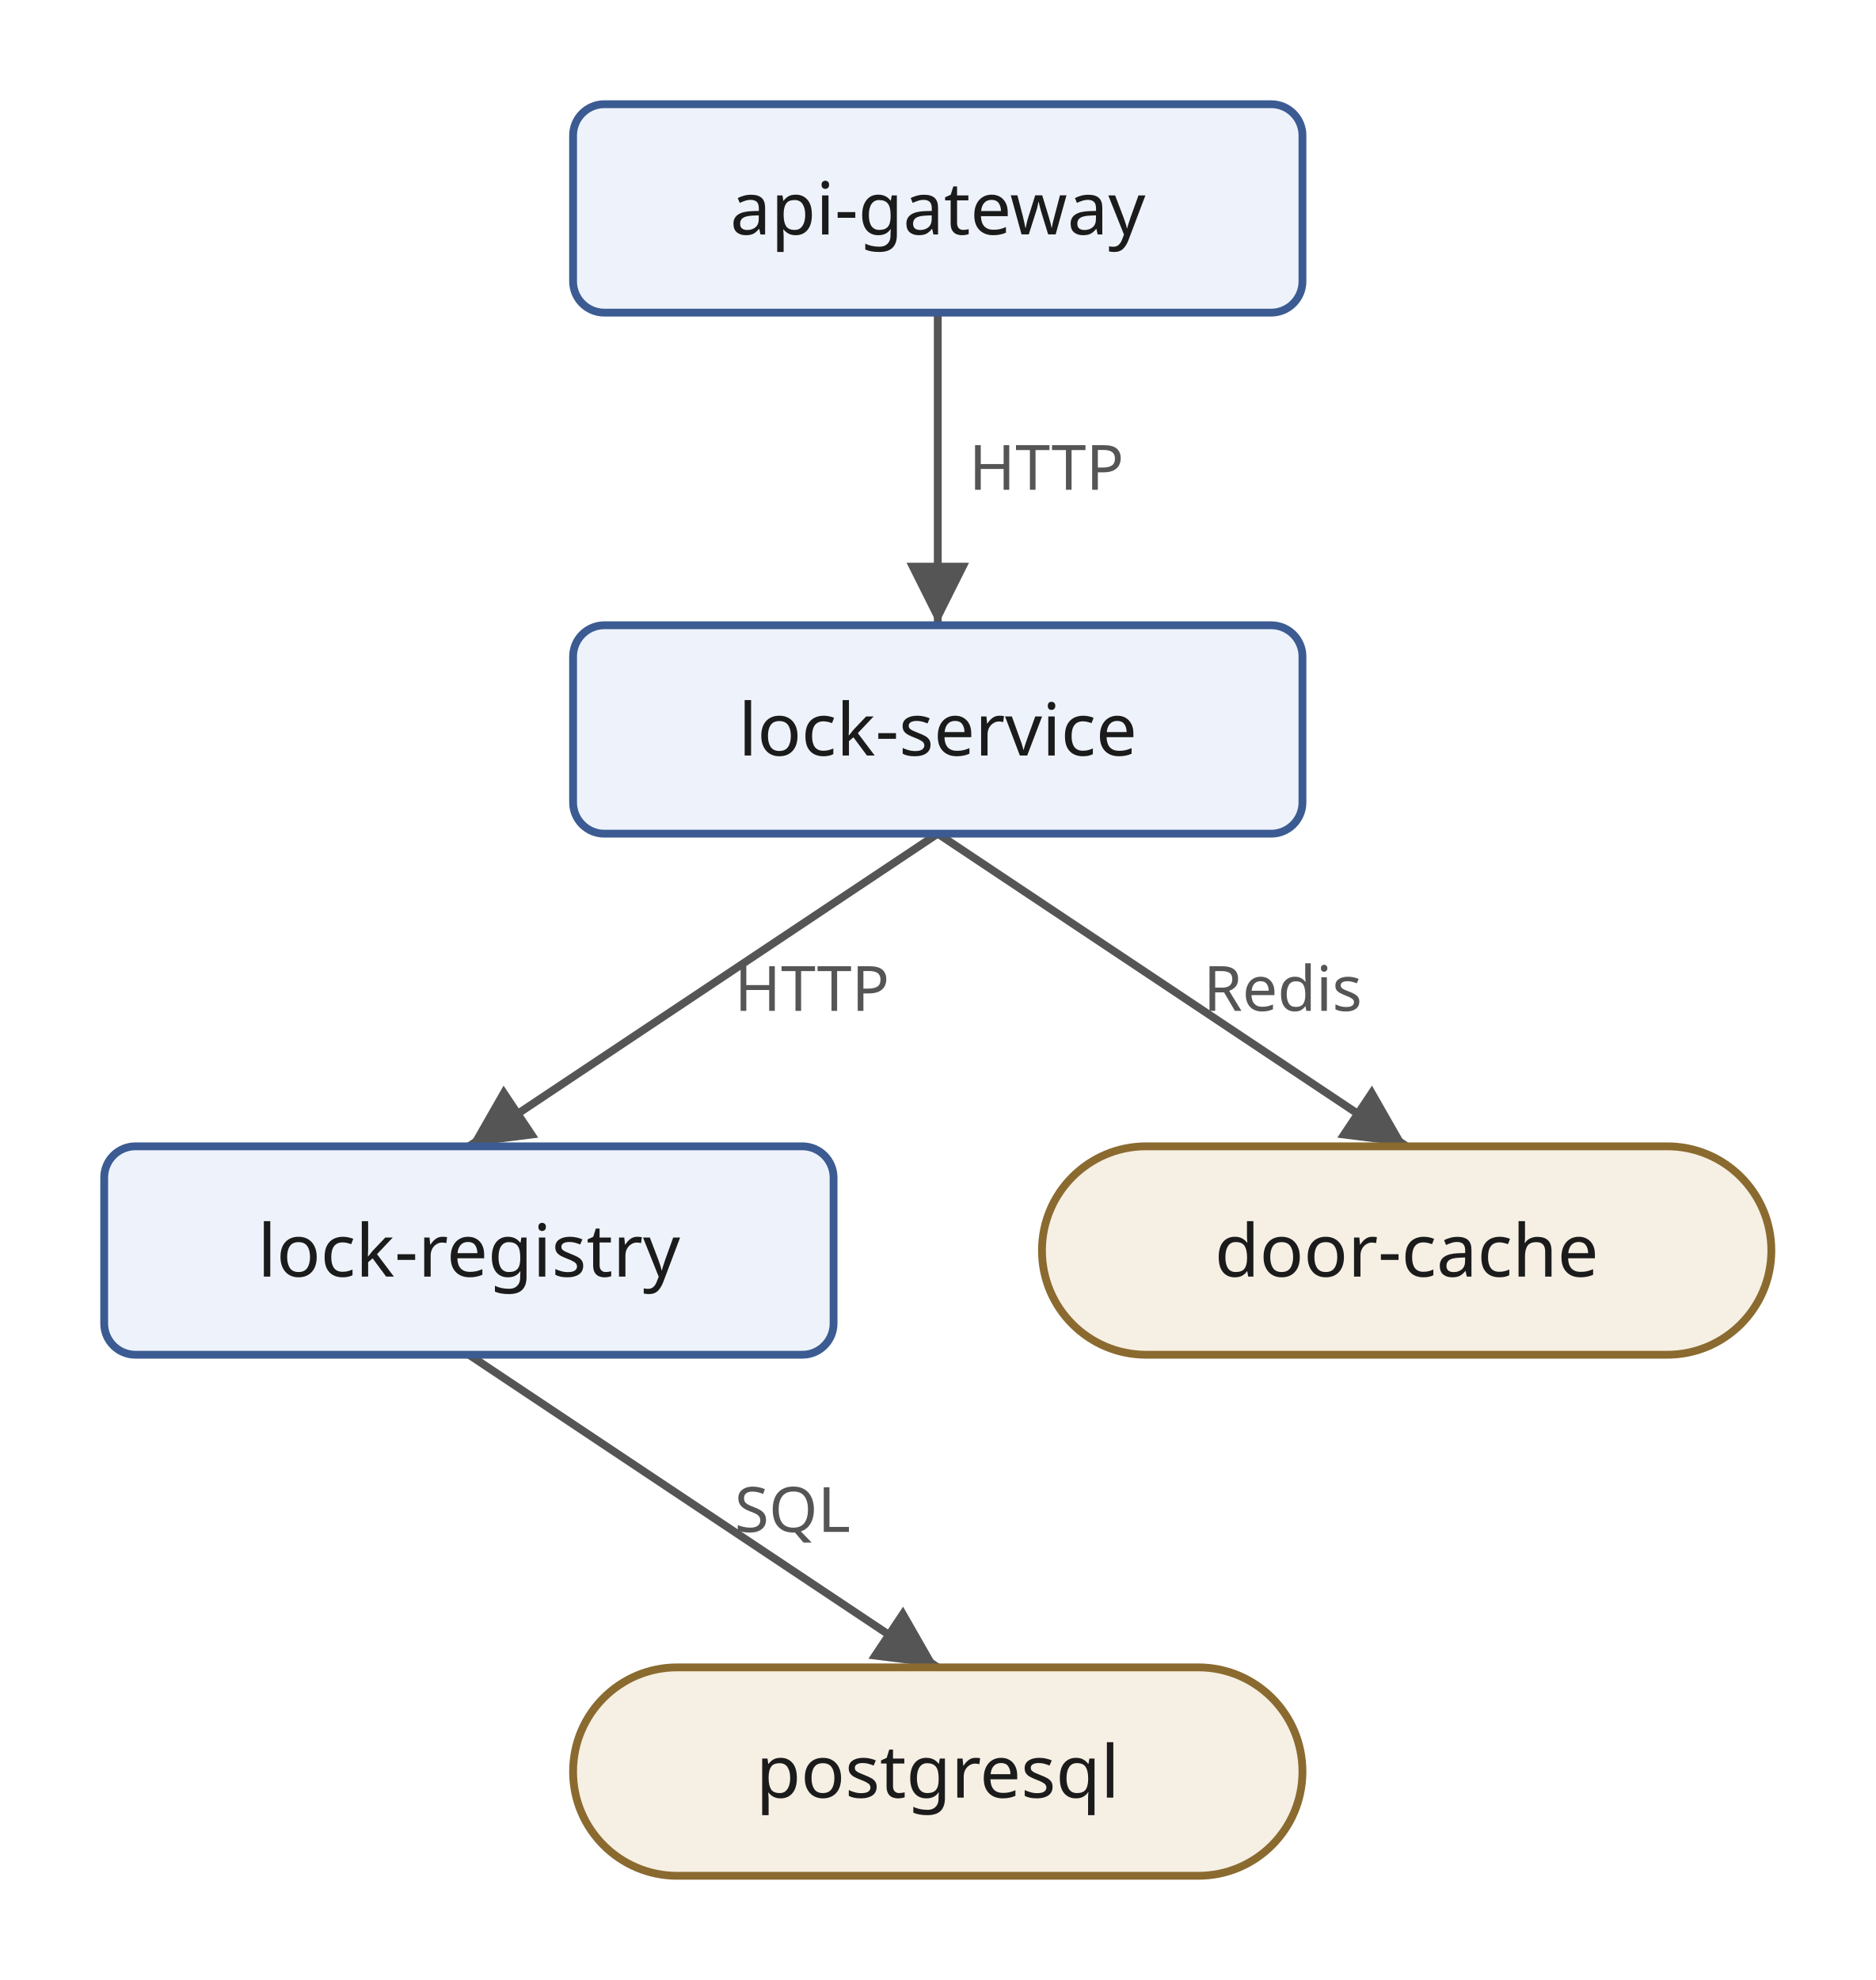
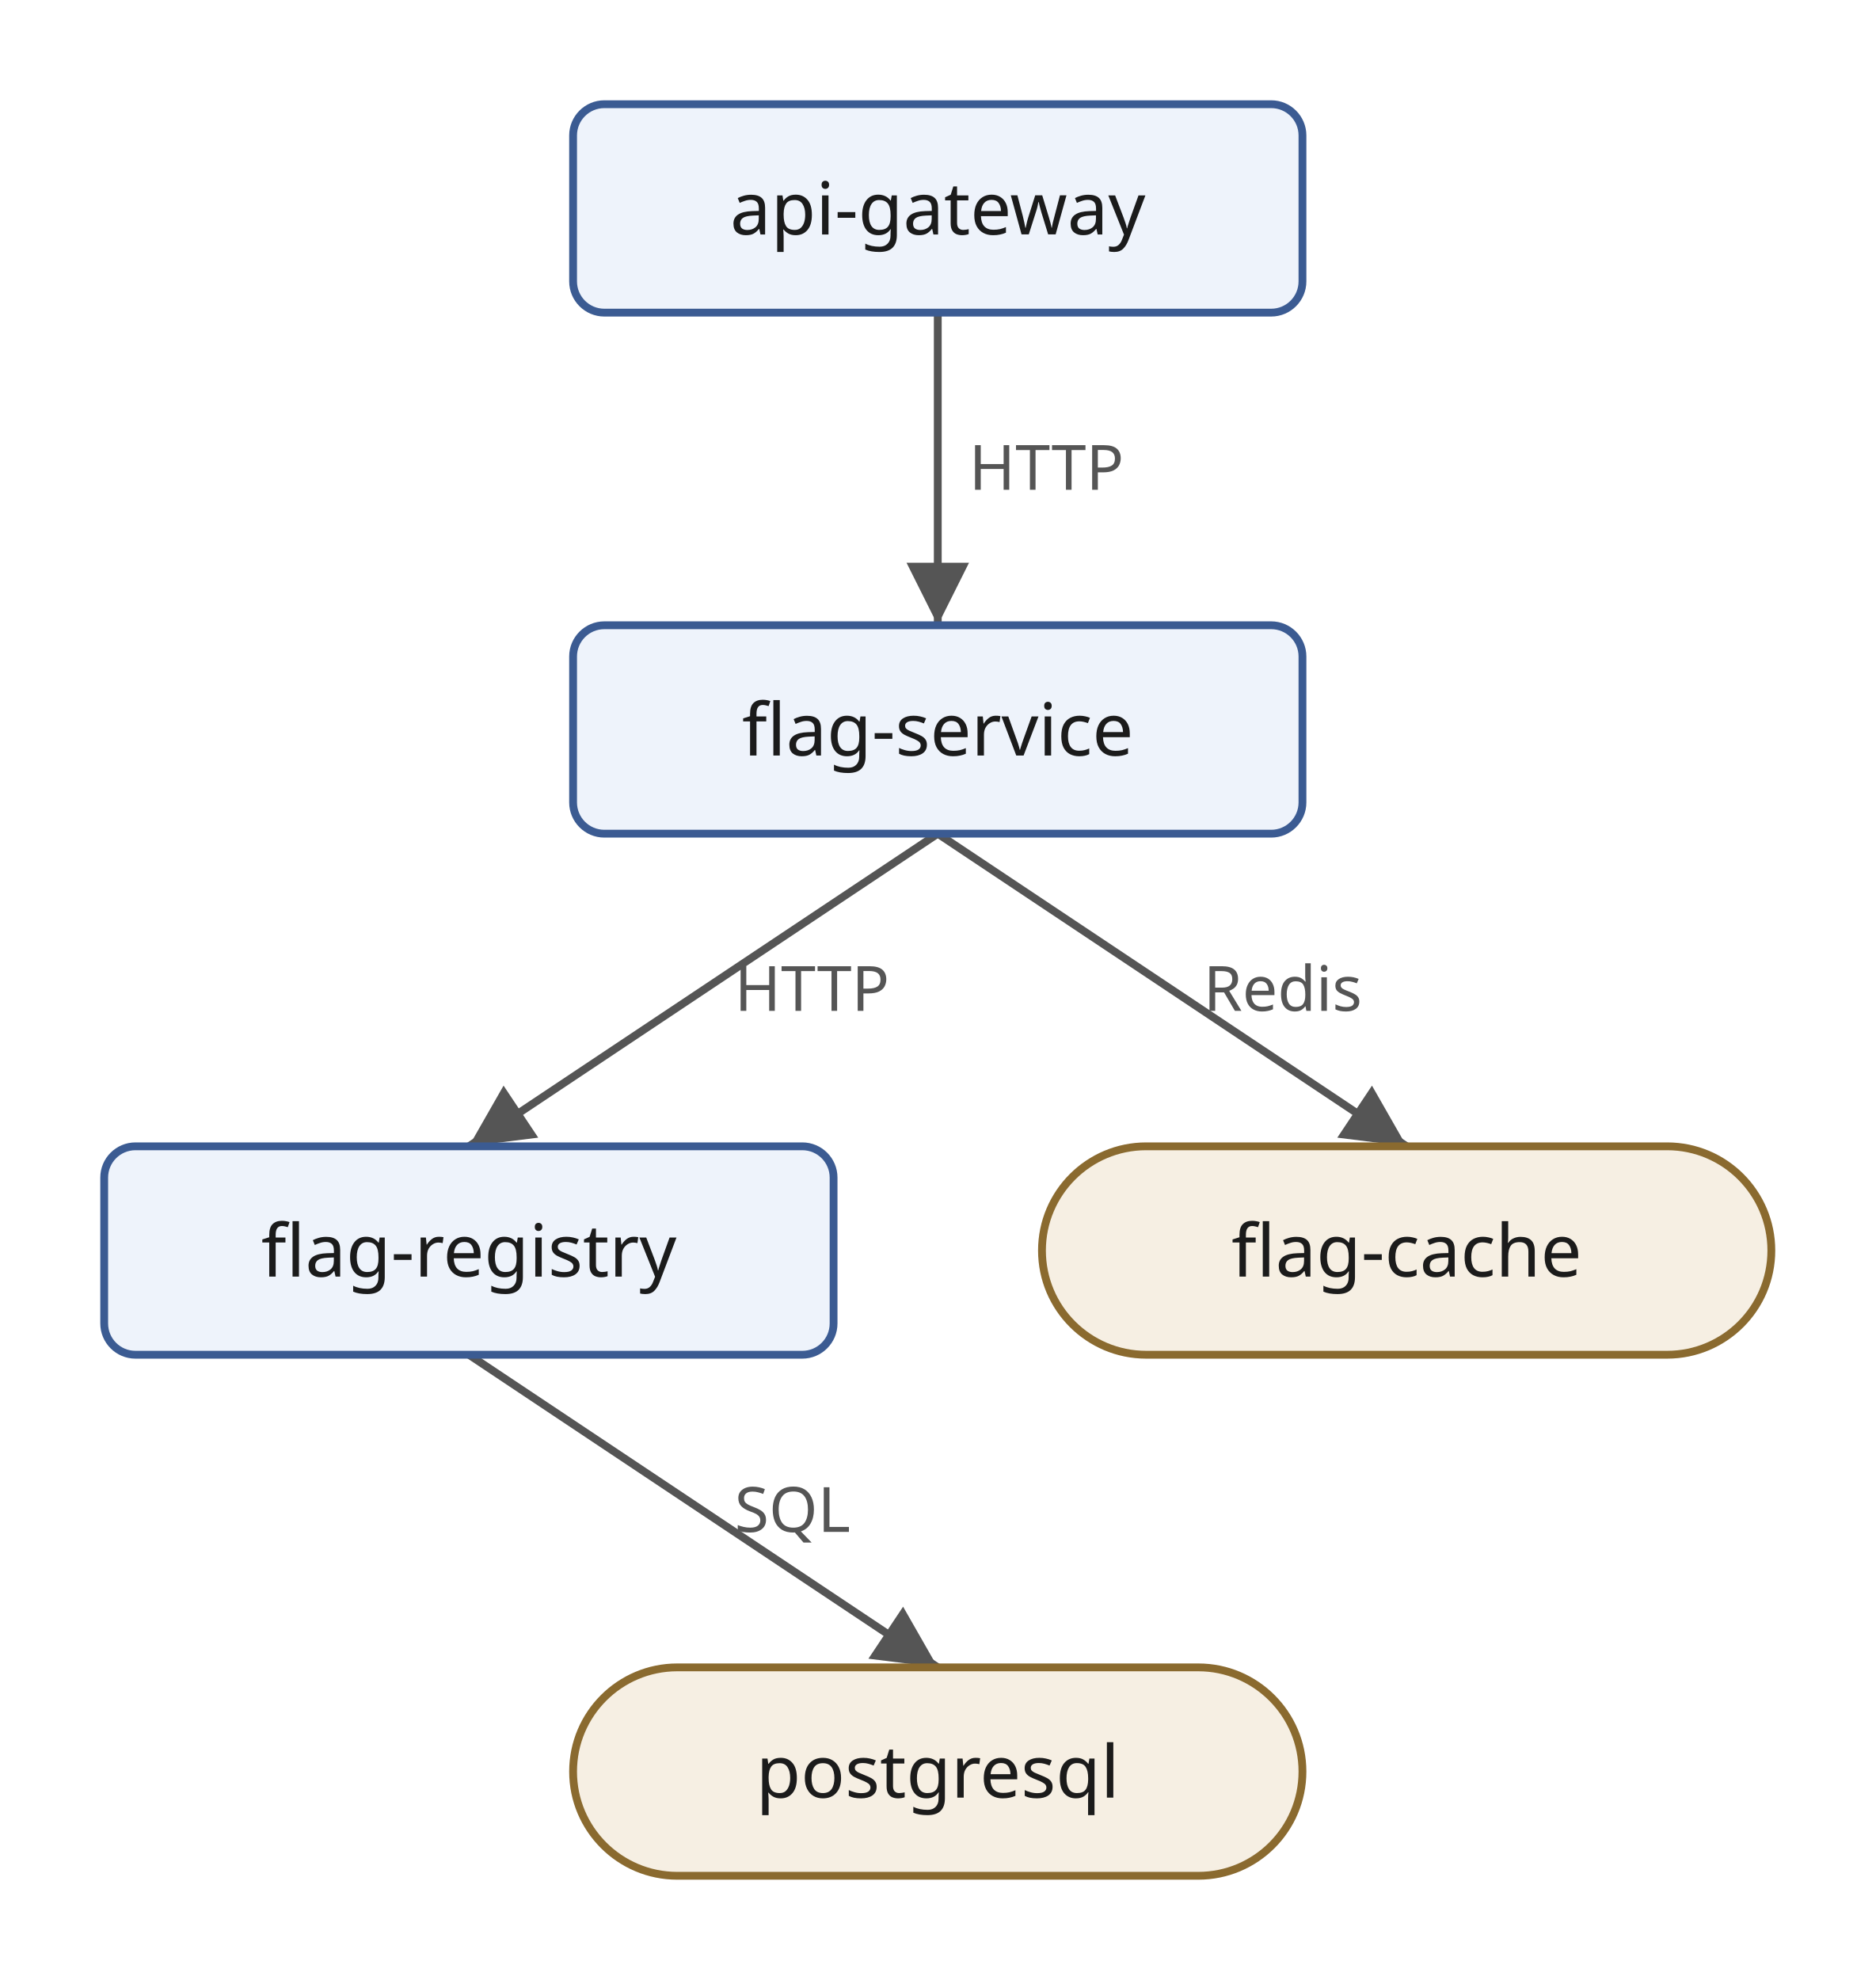
<svg xmlns="http://www.w3.org/2000/svg" width="360" height="380" viewBox="0 0 360 380">
  <style>
    .node rect { fill: #eef3fb; stroke: #3b5b92; stroke-width: 1.5 }
    .store rect { fill: #f6efe3; stroke: #8a6a2f }
    .node text { font: 14px sans-serif; fill: #1b1b1b }
    .edge line { stroke: #555555; stroke-width: 1.5 }
    .edge text { font: 12px sans-serif; fill: #555555 }
  </style>
  <defs>
    <marker id="arrow" viewBox="0 0 10 10" refX="10" refY="5" markerWidth="8" markerHeight="8" orient="auto">
      <path d="M 0 0 L 10 5 L 0 10 z" fill="#555555" />
    </marker>
  </defs>
-   <g class="edge" id="edge-gateway-locks">
+   <g class="edge" id="edge-gateway-flags">
    <line x1="180" y1="60" x2="180" y2="120" marker-end="url(#arrow)" />
    <text x="186" y="94">HTTP</text>
  </g>
-   <g class="edge" id="edge-locks-registry">
+   <g class="edge" id="edge-flags-registry">
    <line x1="180" y1="160" x2="90" y2="220" marker-end="url(#arrow)" />
    <text x="141" y="194">HTTP</text>
  </g>
-   <g class="edge" id="edge-locks-cache">
+   <g class="edge" id="edge-flags-cache">
    <line x1="180" y1="160" x2="270" y2="220" marker-end="url(#arrow)" />
    <text x="231" y="194">Redis</text>
  </g>
  <g class="edge" id="edge-registry-database">
    <line x1="90" y1="260" x2="180" y2="320" marker-end="url(#arrow)" />
    <text x="141" y="294">SQL</text>
  </g>
  <g class="node service" id="node-gateway">
    <rect x="110" y="20" width="140" height="40" rx="6" />
    <text x="180" y="45" text-anchor="middle">api-gateway</text>
  </g>
-   <g class="node service" id="node-locks">
+   <g class="node service" id="node-flags">
    <rect x="110" y="120" width="140" height="40" rx="6" />
-     <text x="180" y="145" text-anchor="middle">lock-service</text>
+     <text x="180" y="145" text-anchor="middle">flag-service</text>
  </g>
  <g class="node service" id="node-registry">
    <rect x="20" y="220" width="140" height="40" rx="6" />
-     <text x="90" y="245" text-anchor="middle">lock-registry</text>
+     <text x="90" y="245" text-anchor="middle">flag-registry</text>
  </g>
  <g class="node store" id="node-cache">
    <rect x="200" y="220" width="140" height="40" rx="20" />
-     <text x="270" y="245" text-anchor="middle">door-cache</text>
+     <text x="270" y="245" text-anchor="middle">flag-cache</text>
  </g>
  <g class="node store" id="node-database">
    <rect x="110" y="320" width="140" height="40" rx="20" />
    <text x="180" y="345" text-anchor="middle">postgresql</text>
  </g>
</svg>
